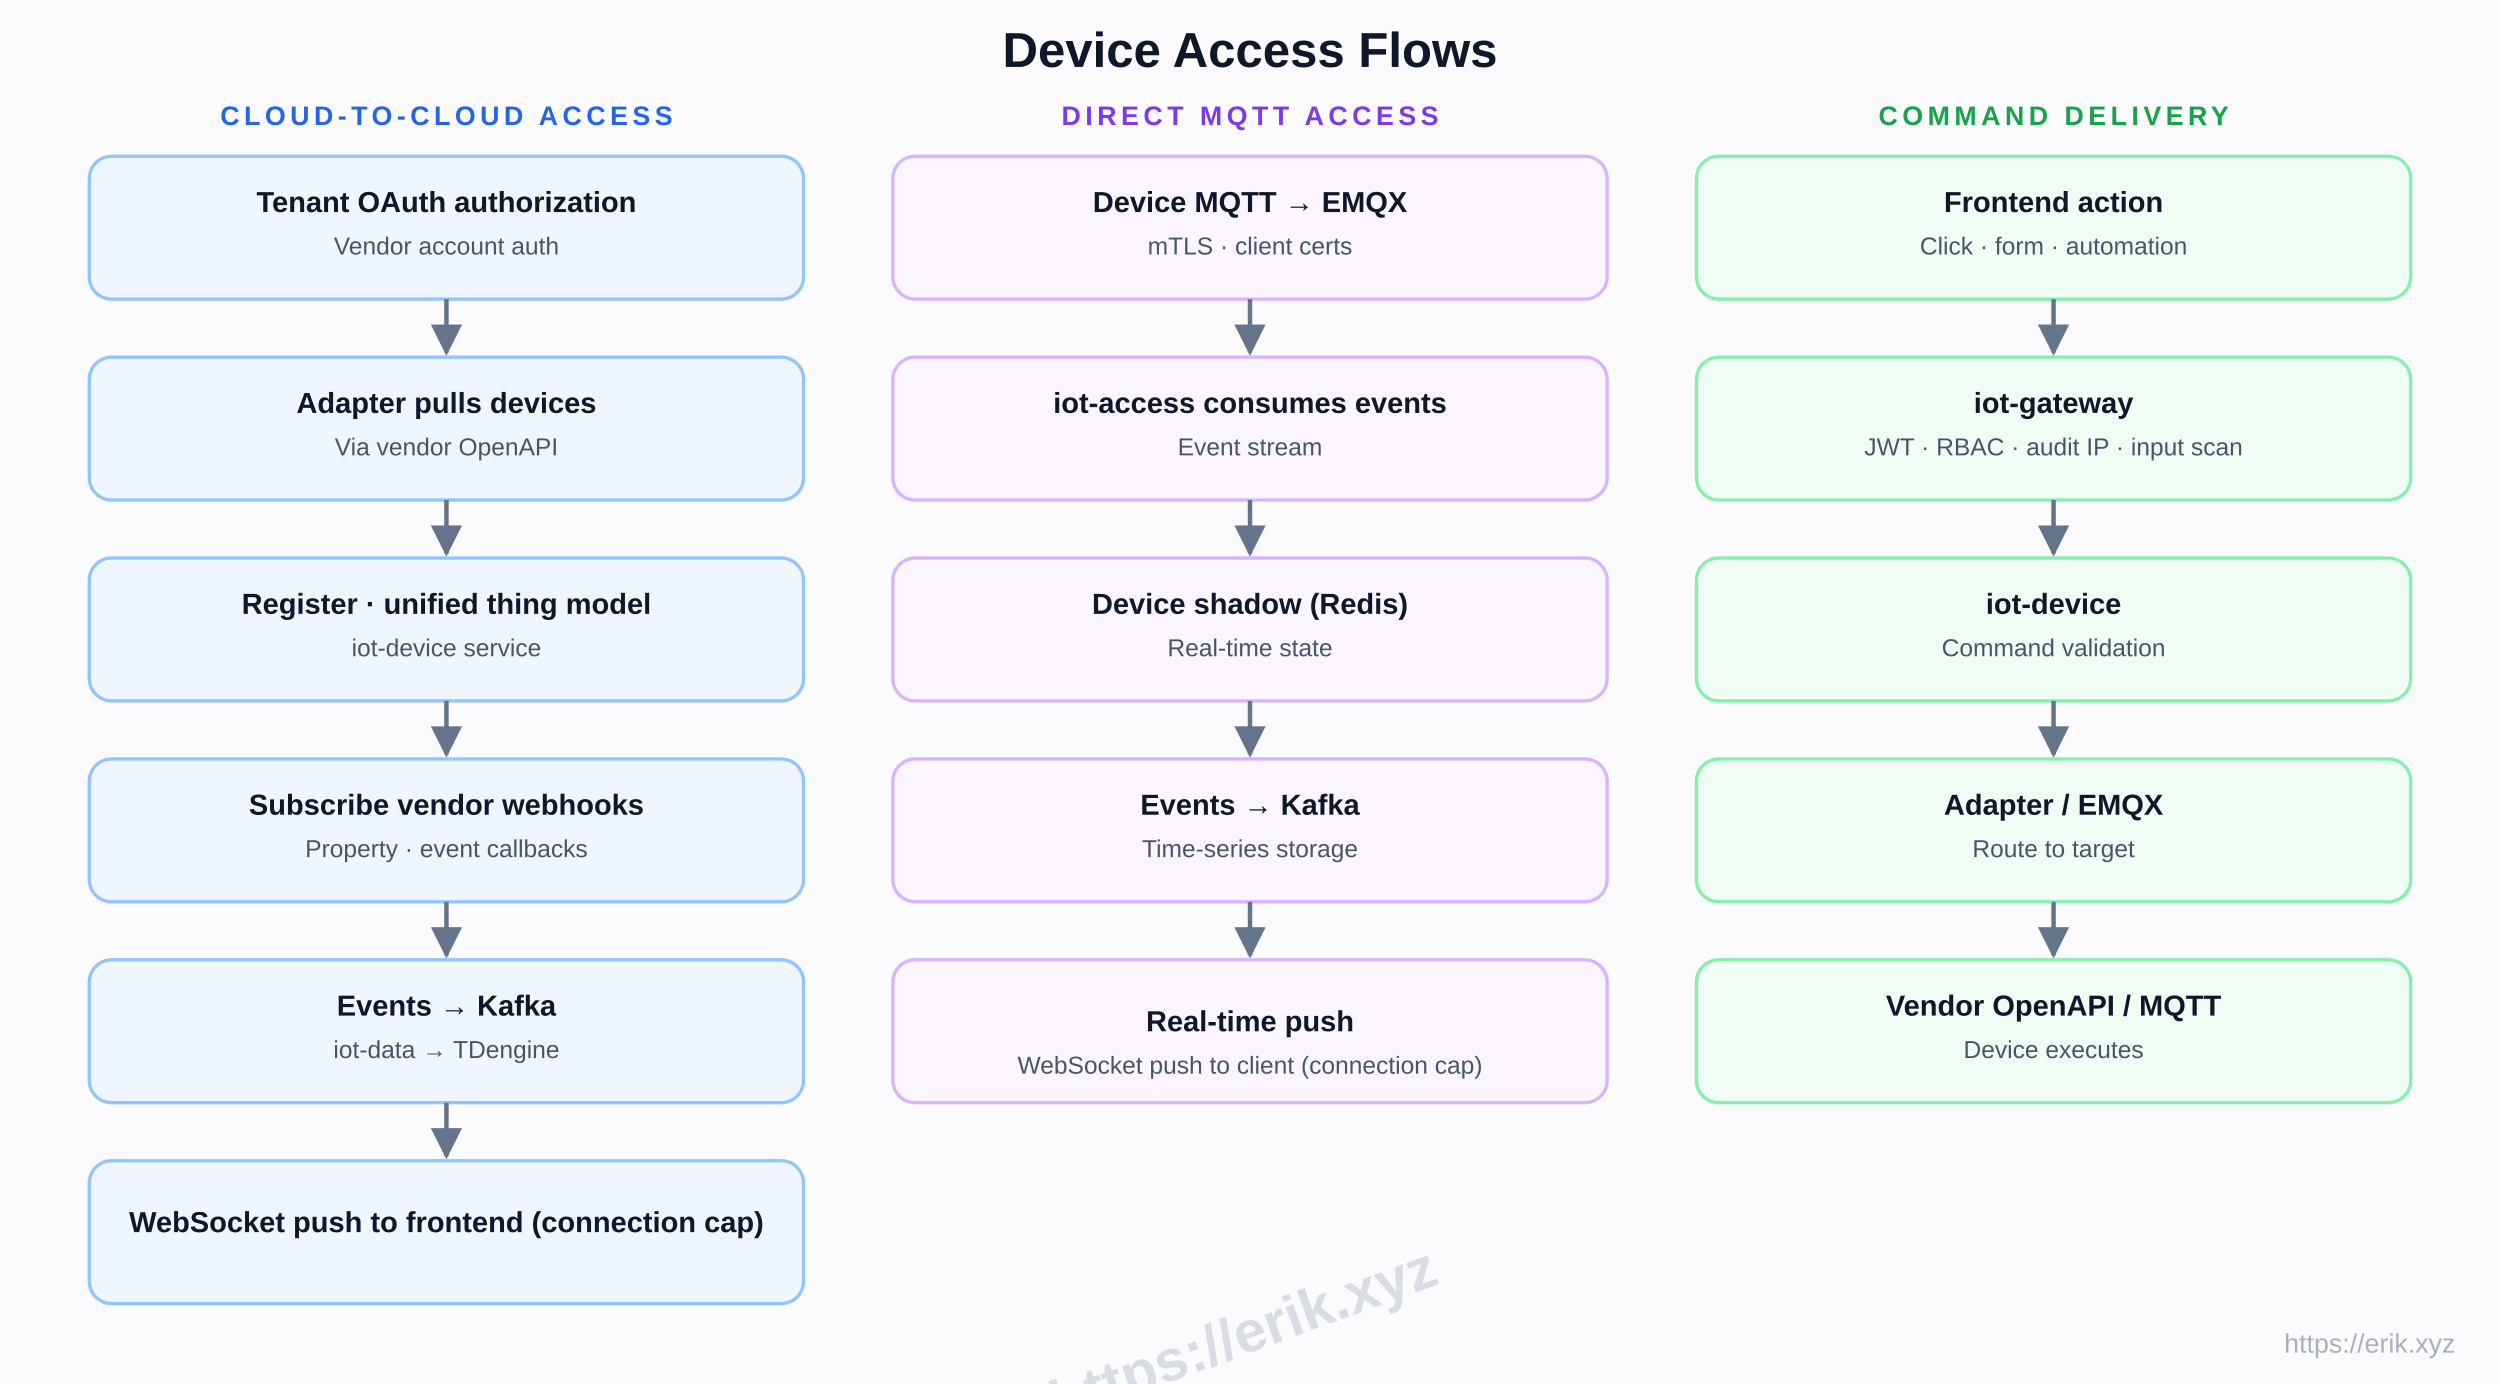
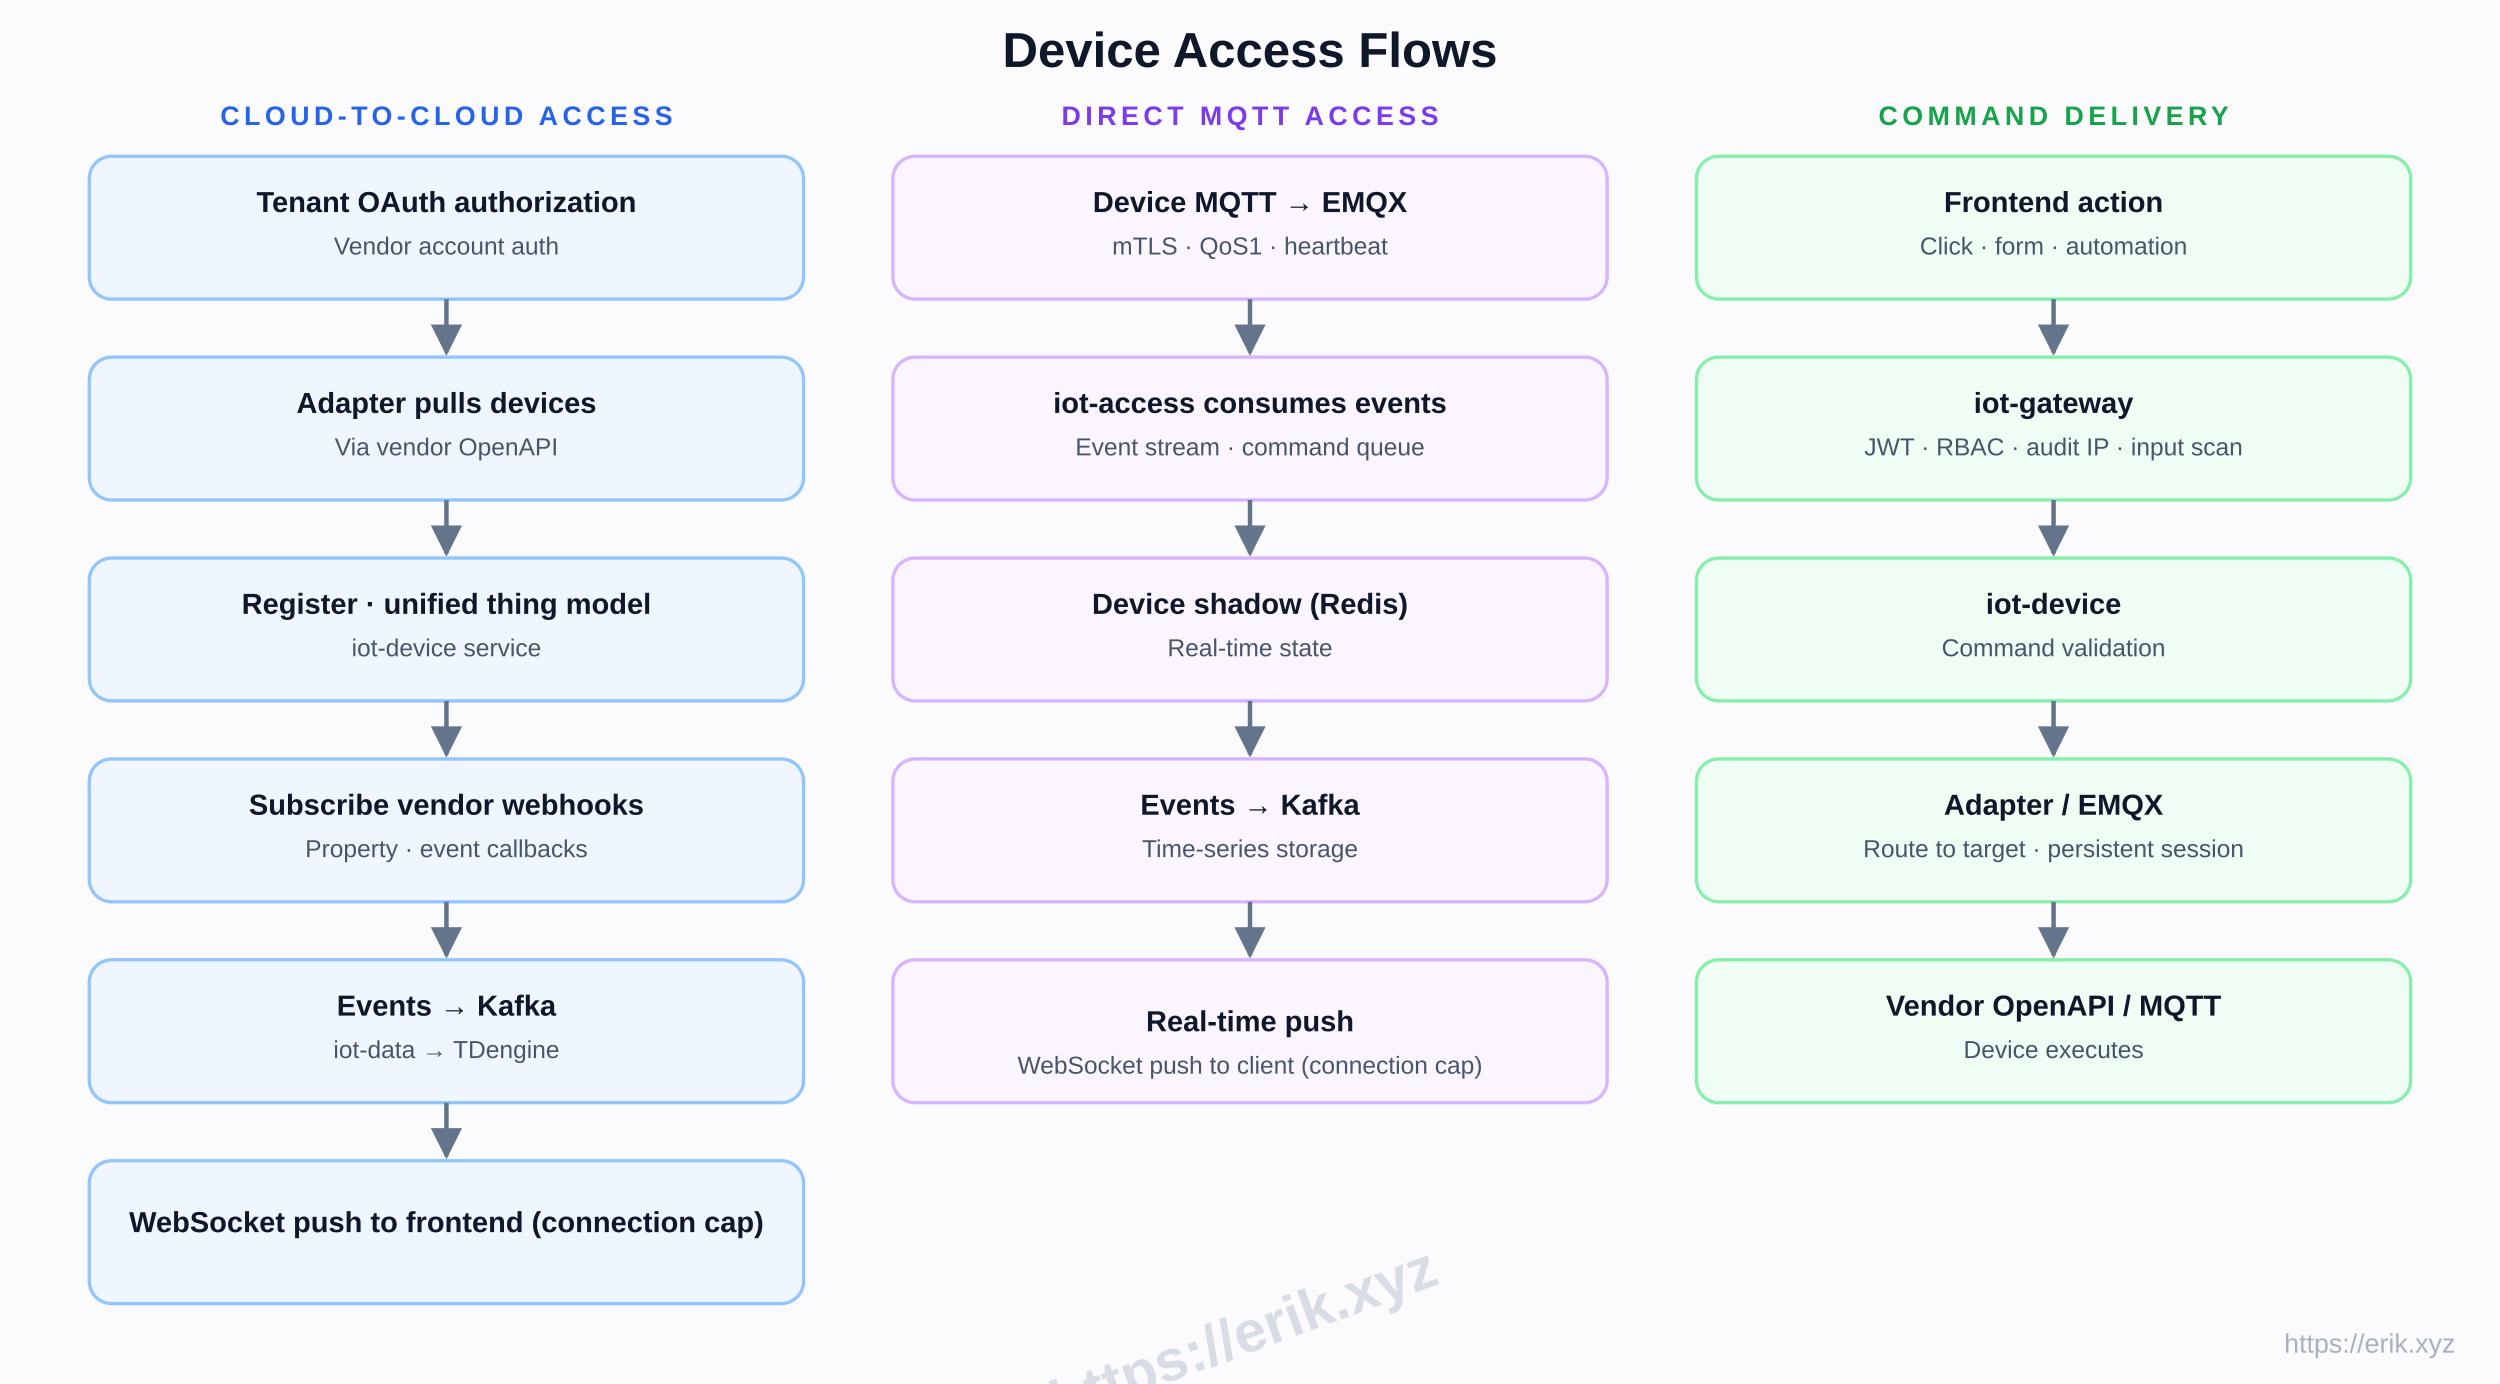
<svg xmlns="http://www.w3.org/2000/svg" viewBox="0 0 1120 620" font-family="Arial, 'PingFang SC', 'Microsoft YaHei', sans-serif">
  <defs>
    <marker id="arrow" viewBox="0 0 10 10" refX="9" refY="5" markerWidth="7" markerHeight="7" orient="auto-start-reverse">
      <path d="M0,0 L10,5 L0,10 z" fill="#64748b" />
    </marker>
  </defs>
  <rect width="1120" height="620" fill="#fbfbfd" />
  <text x="560" y="30" text-anchor="middle" font-size="22" font-weight="bold" fill="#0f172a">Device Access Flows</text>
  <text x="200" y="56" text-anchor="middle" font-size="12" font-weight="bold" letter-spacing="2" fill="#2563eb">CLOUD-TO-CLOUD ACCESS</text>
  <g>
    <rect x="40" y="70" width="320" height="64" rx="10" fill="#eff6ff" stroke="#93c5fd" stroke-width="1.5" />
    <text x="200" y="95" text-anchor="middle" font-size="13" font-weight="bold" fill="#0f172a">Tenant OAuth authorization</text>
    <text x="200" y="114" text-anchor="middle" font-size="11" fill="#475569">Vendor account auth</text>
    <rect x="40" y="160" width="320" height="64" rx="10" fill="#eff6ff" stroke="#93c5fd" stroke-width="1.5" />
    <text x="200" y="185" text-anchor="middle" font-size="13" font-weight="bold" fill="#0f172a">Adapter pulls devices</text>
    <text x="200" y="204" text-anchor="middle" font-size="11" fill="#475569">Via vendor OpenAPI</text>
    <rect x="40" y="250" width="320" height="64" rx="10" fill="#eff6ff" stroke="#93c5fd" stroke-width="1.5" />
    <text x="200" y="275" text-anchor="middle" font-size="13" font-weight="bold" fill="#0f172a">Register · unified thing model</text>
    <text x="200" y="294" text-anchor="middle" font-size="11" fill="#475569">iot-device service</text>
    <rect x="40" y="340" width="320" height="64" rx="10" fill="#eff6ff" stroke="#93c5fd" stroke-width="1.5" />
    <text x="200" y="365" text-anchor="middle" font-size="13" font-weight="bold" fill="#0f172a">Subscribe vendor webhooks</text>
    <text x="200" y="384" text-anchor="middle" font-size="11" fill="#475569">Property · event callbacks</text>
    <rect x="40" y="430" width="320" height="64" rx="10" fill="#eff6ff" stroke="#93c5fd" stroke-width="1.5" />
    <text x="200" y="455" text-anchor="middle" font-size="13" font-weight="bold" fill="#0f172a">Events → Kafka</text>
    <text x="200" y="474" text-anchor="middle" font-size="11" fill="#475569">iot-data → TDengine</text>
    <rect x="40" y="520" width="320" height="64" rx="10" fill="#eff6ff" stroke="#93c5fd" stroke-width="1.5" />
    <text x="200" y="552" text-anchor="middle" font-size="13" font-weight="bold" fill="#0f172a">WebSocket push to frontend (connection cap)</text>
  </g>
  <line x1="200" y1="134" x2="200" y2="158" stroke="#64748b" stroke-width="2" marker-end="url(#arrow)" />
  <line x1="200" y1="224" x2="200" y2="248" stroke="#64748b" stroke-width="2" marker-end="url(#arrow)" />
  <line x1="200" y1="314" x2="200" y2="338" stroke="#64748b" stroke-width="2" marker-end="url(#arrow)" />
  <line x1="200" y1="404" x2="200" y2="428" stroke="#64748b" stroke-width="2" marker-end="url(#arrow)" />
  <line x1="200" y1="494" x2="200" y2="518" stroke="#64748b" stroke-width="2" marker-end="url(#arrow)" />
  <text x="560" y="56" text-anchor="middle" font-size="12" font-weight="bold" letter-spacing="2" fill="#7c3aed">DIRECT MQTT ACCESS</text>
  <g>
    <rect x="400" y="70" width="320" height="64" rx="10" fill="#faf5ff" stroke="#d8b4fe" stroke-width="1.5" />
    <text x="560" y="95" text-anchor="middle" font-size="13" font-weight="bold" fill="#0f172a">Device MQTT → EMQX</text>
-     <text x="560" y="114" text-anchor="middle" font-size="11" fill="#475569">mTLS · client certs</text>
+     <text x="560" y="114" text-anchor="middle" font-size="11" fill="#475569">mTLS · QoS1 · heartbeat</text>
    <rect x="400" y="160" width="320" height="64" rx="10" fill="#faf5ff" stroke="#d8b4fe" stroke-width="1.5" />
    <text x="560" y="185" text-anchor="middle" font-size="13" font-weight="bold" fill="#0f172a">iot-access consumes events</text>
-     <text x="560" y="204" text-anchor="middle" font-size="11" fill="#475569">Event stream</text>
+     <text x="560" y="204" text-anchor="middle" font-size="11" fill="#475569">Event stream · command queue</text>
    <rect x="400" y="250" width="320" height="64" rx="10" fill="#faf5ff" stroke="#d8b4fe" stroke-width="1.5" />
    <text x="560" y="275" text-anchor="middle" font-size="13" font-weight="bold" fill="#0f172a">Device shadow (Redis)</text>
    <text x="560" y="294" text-anchor="middle" font-size="11" fill="#475569">Real-time state</text>
    <rect x="400" y="340" width="320" height="64" rx="10" fill="#faf5ff" stroke="#d8b4fe" stroke-width="1.5" />
    <text x="560" y="365" text-anchor="middle" font-size="13" font-weight="bold" fill="#0f172a">Events → Kafka</text>
    <text x="560" y="384" text-anchor="middle" font-size="11" fill="#475569">Time-series storage</text>
    <rect x="400" y="430" width="320" height="64" rx="10" fill="#faf5ff" stroke="#d8b4fe" stroke-width="1.5" />
    <text x="560" y="462" text-anchor="middle" font-size="13" font-weight="bold" fill="#0f172a">Real-time push</text>
    <text x="560" y="481" text-anchor="middle" font-size="11" fill="#475569">WebSocket push to client (connection cap)</text>
  </g>
  <line x1="560" y1="134" x2="560" y2="158" stroke="#64748b" stroke-width="2" marker-end="url(#arrow)" />
  <line x1="560" y1="224" x2="560" y2="248" stroke="#64748b" stroke-width="2" marker-end="url(#arrow)" />
  <line x1="560" y1="314" x2="560" y2="338" stroke="#64748b" stroke-width="2" marker-end="url(#arrow)" />
  <line x1="560" y1="404" x2="560" y2="428" stroke="#64748b" stroke-width="2" marker-end="url(#arrow)" />
  <text x="920" y="56" text-anchor="middle" font-size="12" font-weight="bold" letter-spacing="2" fill="#16a34a">COMMAND DELIVERY</text>
  <g>
    <rect x="760" y="70" width="320" height="64" rx="10" fill="#f0fdf4" stroke="#86efac" stroke-width="1.5" />
    <text x="920" y="95" text-anchor="middle" font-size="13" font-weight="bold" fill="#0f172a">Frontend action</text>
    <text x="920" y="114" text-anchor="middle" font-size="11" fill="#475569">Click · form · automation</text>
    <rect x="760" y="160" width="320" height="64" rx="10" fill="#f0fdf4" stroke="#86efac" stroke-width="1.5" />
    <text x="920" y="185" text-anchor="middle" font-size="13" font-weight="bold" fill="#0f172a">iot-gateway</text>
    <text x="920" y="204" text-anchor="middle" font-size="11" fill="#475569">JWT · RBAC · audit IP · input scan</text>
    <rect x="760" y="250" width="320" height="64" rx="10" fill="#f0fdf4" stroke="#86efac" stroke-width="1.5" />
    <text x="920" y="275" text-anchor="middle" font-size="13" font-weight="bold" fill="#0f172a">iot-device</text>
    <text x="920" y="294" text-anchor="middle" font-size="11" fill="#475569">Command validation</text>
    <rect x="760" y="340" width="320" height="64" rx="10" fill="#f0fdf4" stroke="#86efac" stroke-width="1.5" />
    <text x="920" y="365" text-anchor="middle" font-size="13" font-weight="bold" fill="#0f172a">Adapter / EMQX</text>
-     <text x="920" y="384" text-anchor="middle" font-size="11" fill="#475569">Route to target</text>
+     <text x="920" y="384" text-anchor="middle" font-size="11" fill="#475569">Route to target · persistent session</text>
    <rect x="760" y="430" width="320" height="64" rx="10" fill="#f0fdf4" stroke="#86efac" stroke-width="1.5" />
    <text x="920" y="455" text-anchor="middle" font-size="13" font-weight="bold" fill="#0f172a">Vendor OpenAPI / MQTT</text>
    <text x="920" y="474" text-anchor="middle" font-size="11" fill="#475569">Device executes</text>
  </g>
  <line x1="920" y1="134" x2="920" y2="158" stroke="#64748b" stroke-width="2" marker-end="url(#arrow)" />
  <line x1="920" y1="224" x2="920" y2="248" stroke="#64748b" stroke-width="2" marker-end="url(#arrow)" />
  <line x1="920" y1="314" x2="920" y2="338" stroke="#64748b" stroke-width="2" marker-end="url(#arrow)" />
  <line x1="920" y1="404" x2="920" y2="428" stroke="#64748b" stroke-width="2" marker-end="url(#arrow)" />
  <text x="560" y="606" text-anchor="middle" font-size="26" font-weight="bold" fill="#94a3b8" opacity="0.35" transform="rotate(-20 560 606)">https://erik.xyz</text>
  <text x="1100" y="606" text-anchor="end" font-size="12" fill="#64748b" opacity="0.55">https://erik.xyz</text>
</svg>
